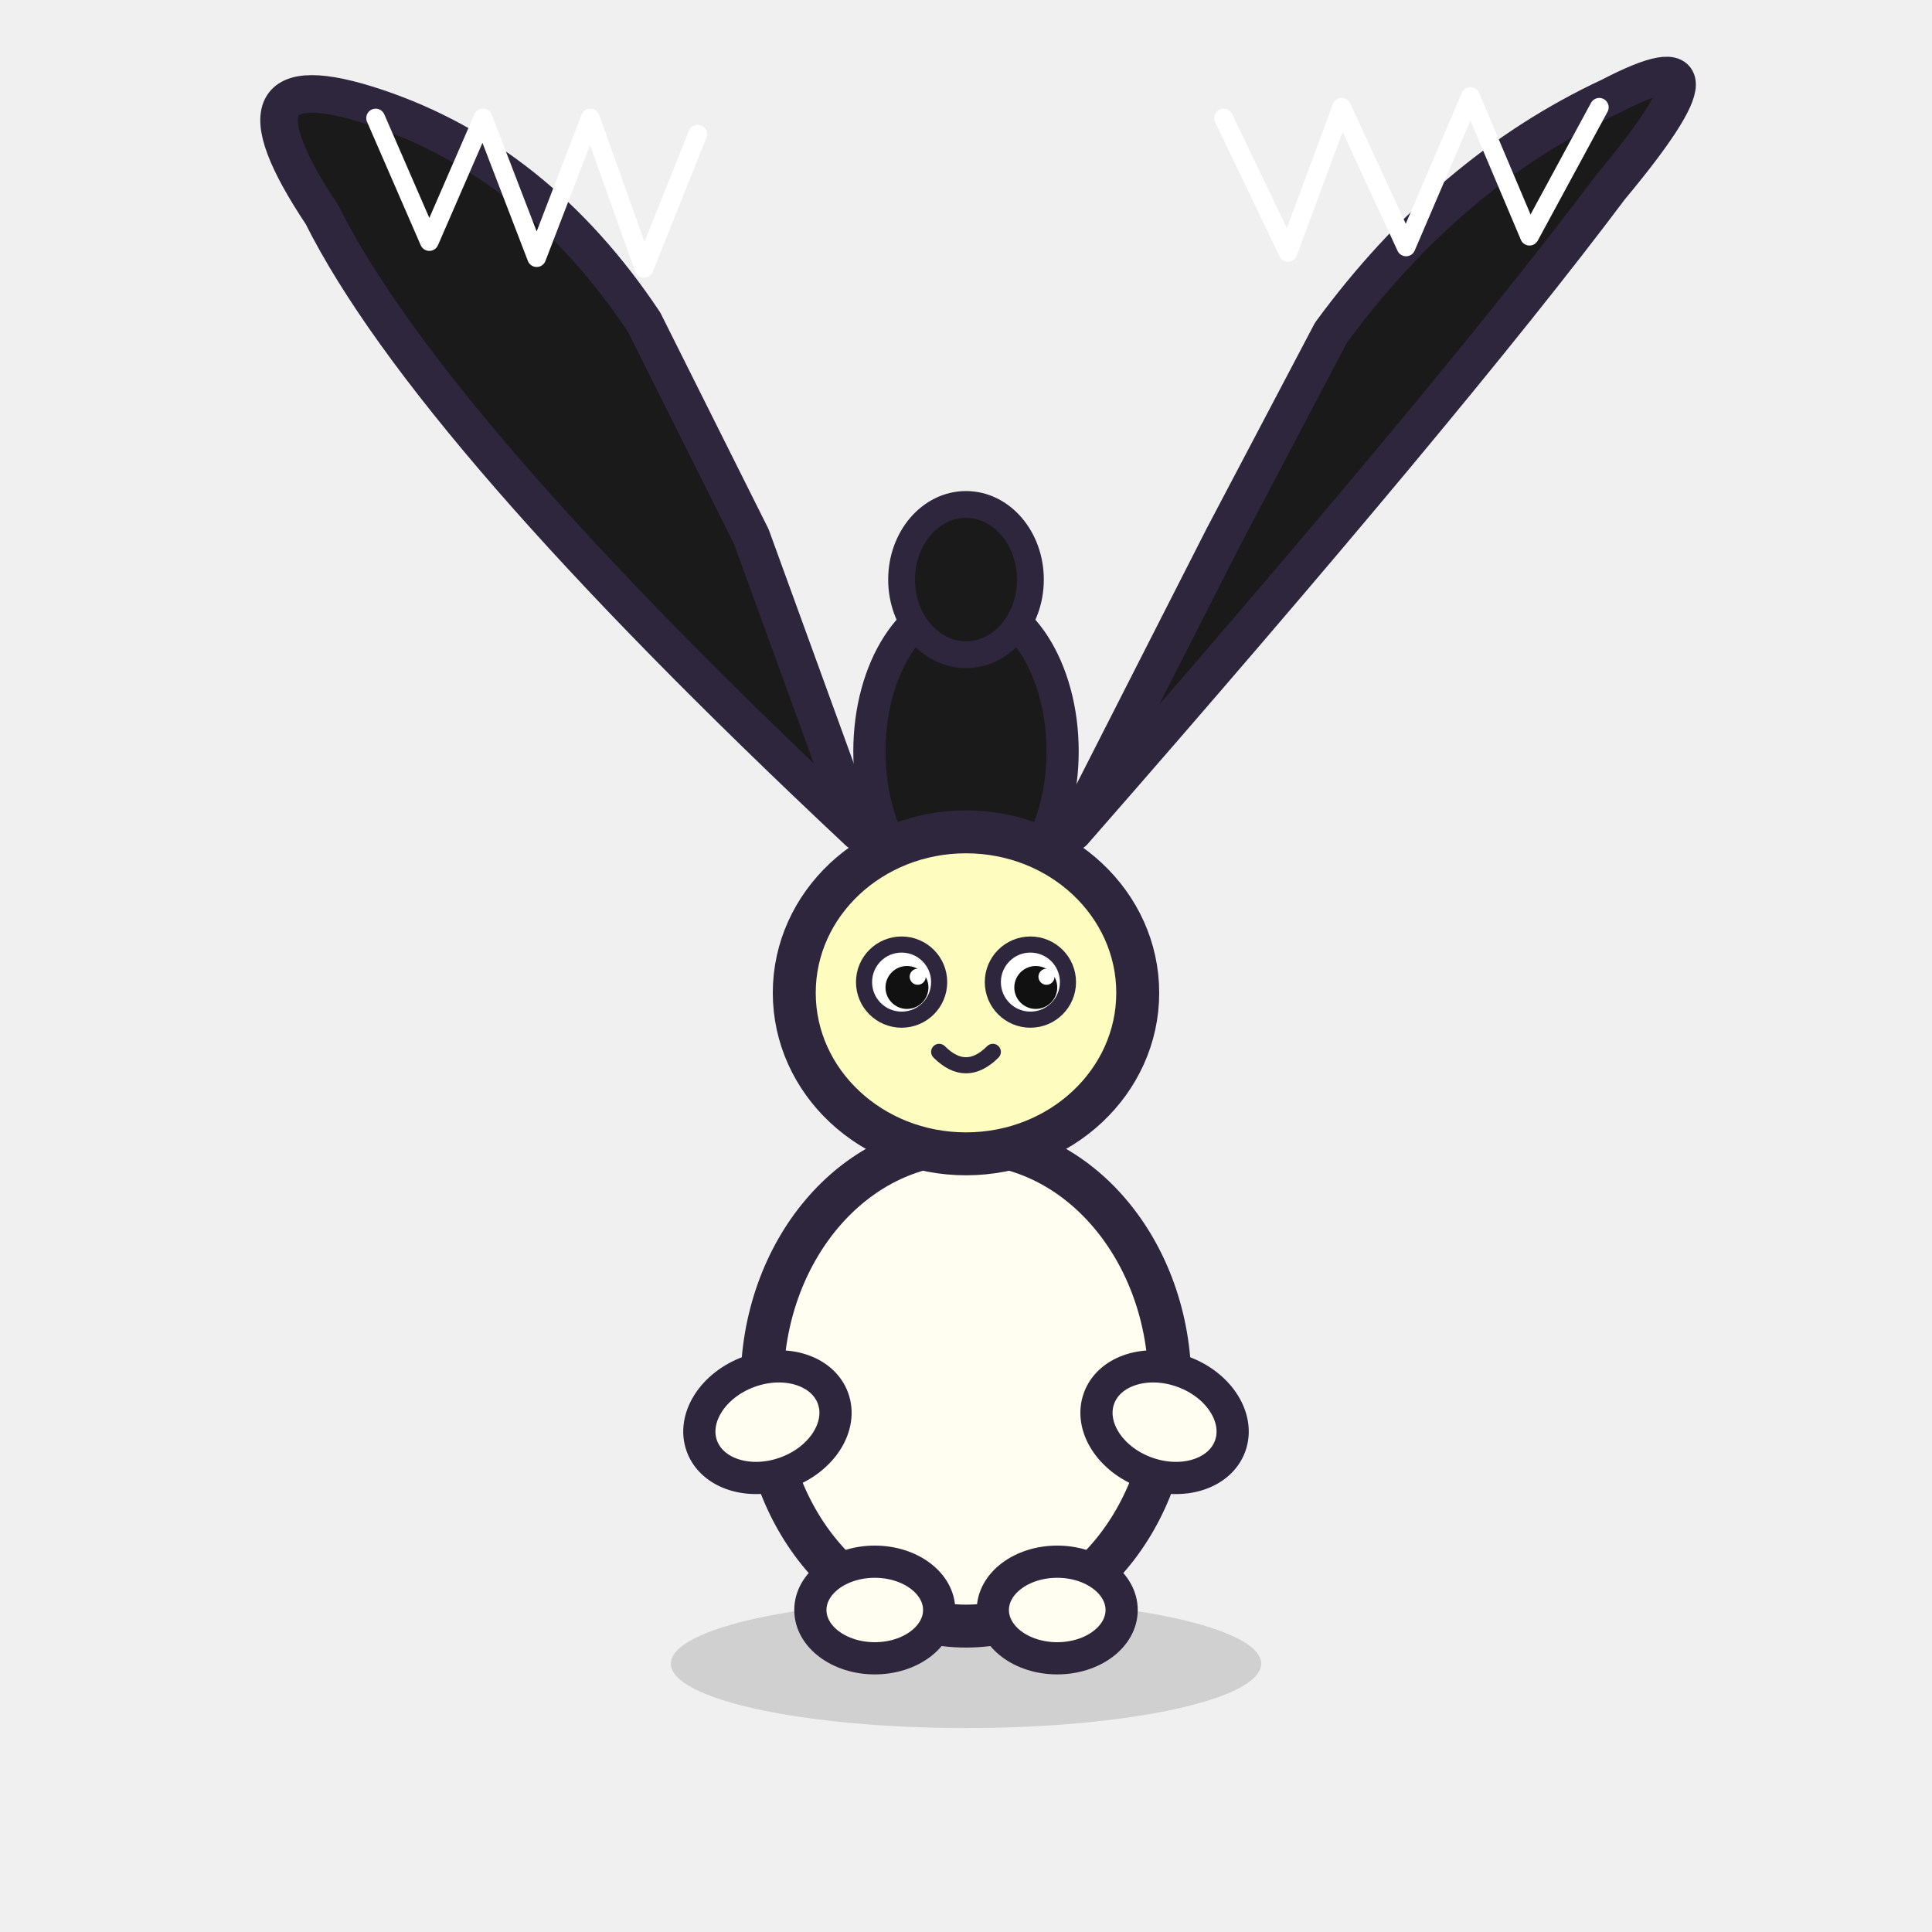
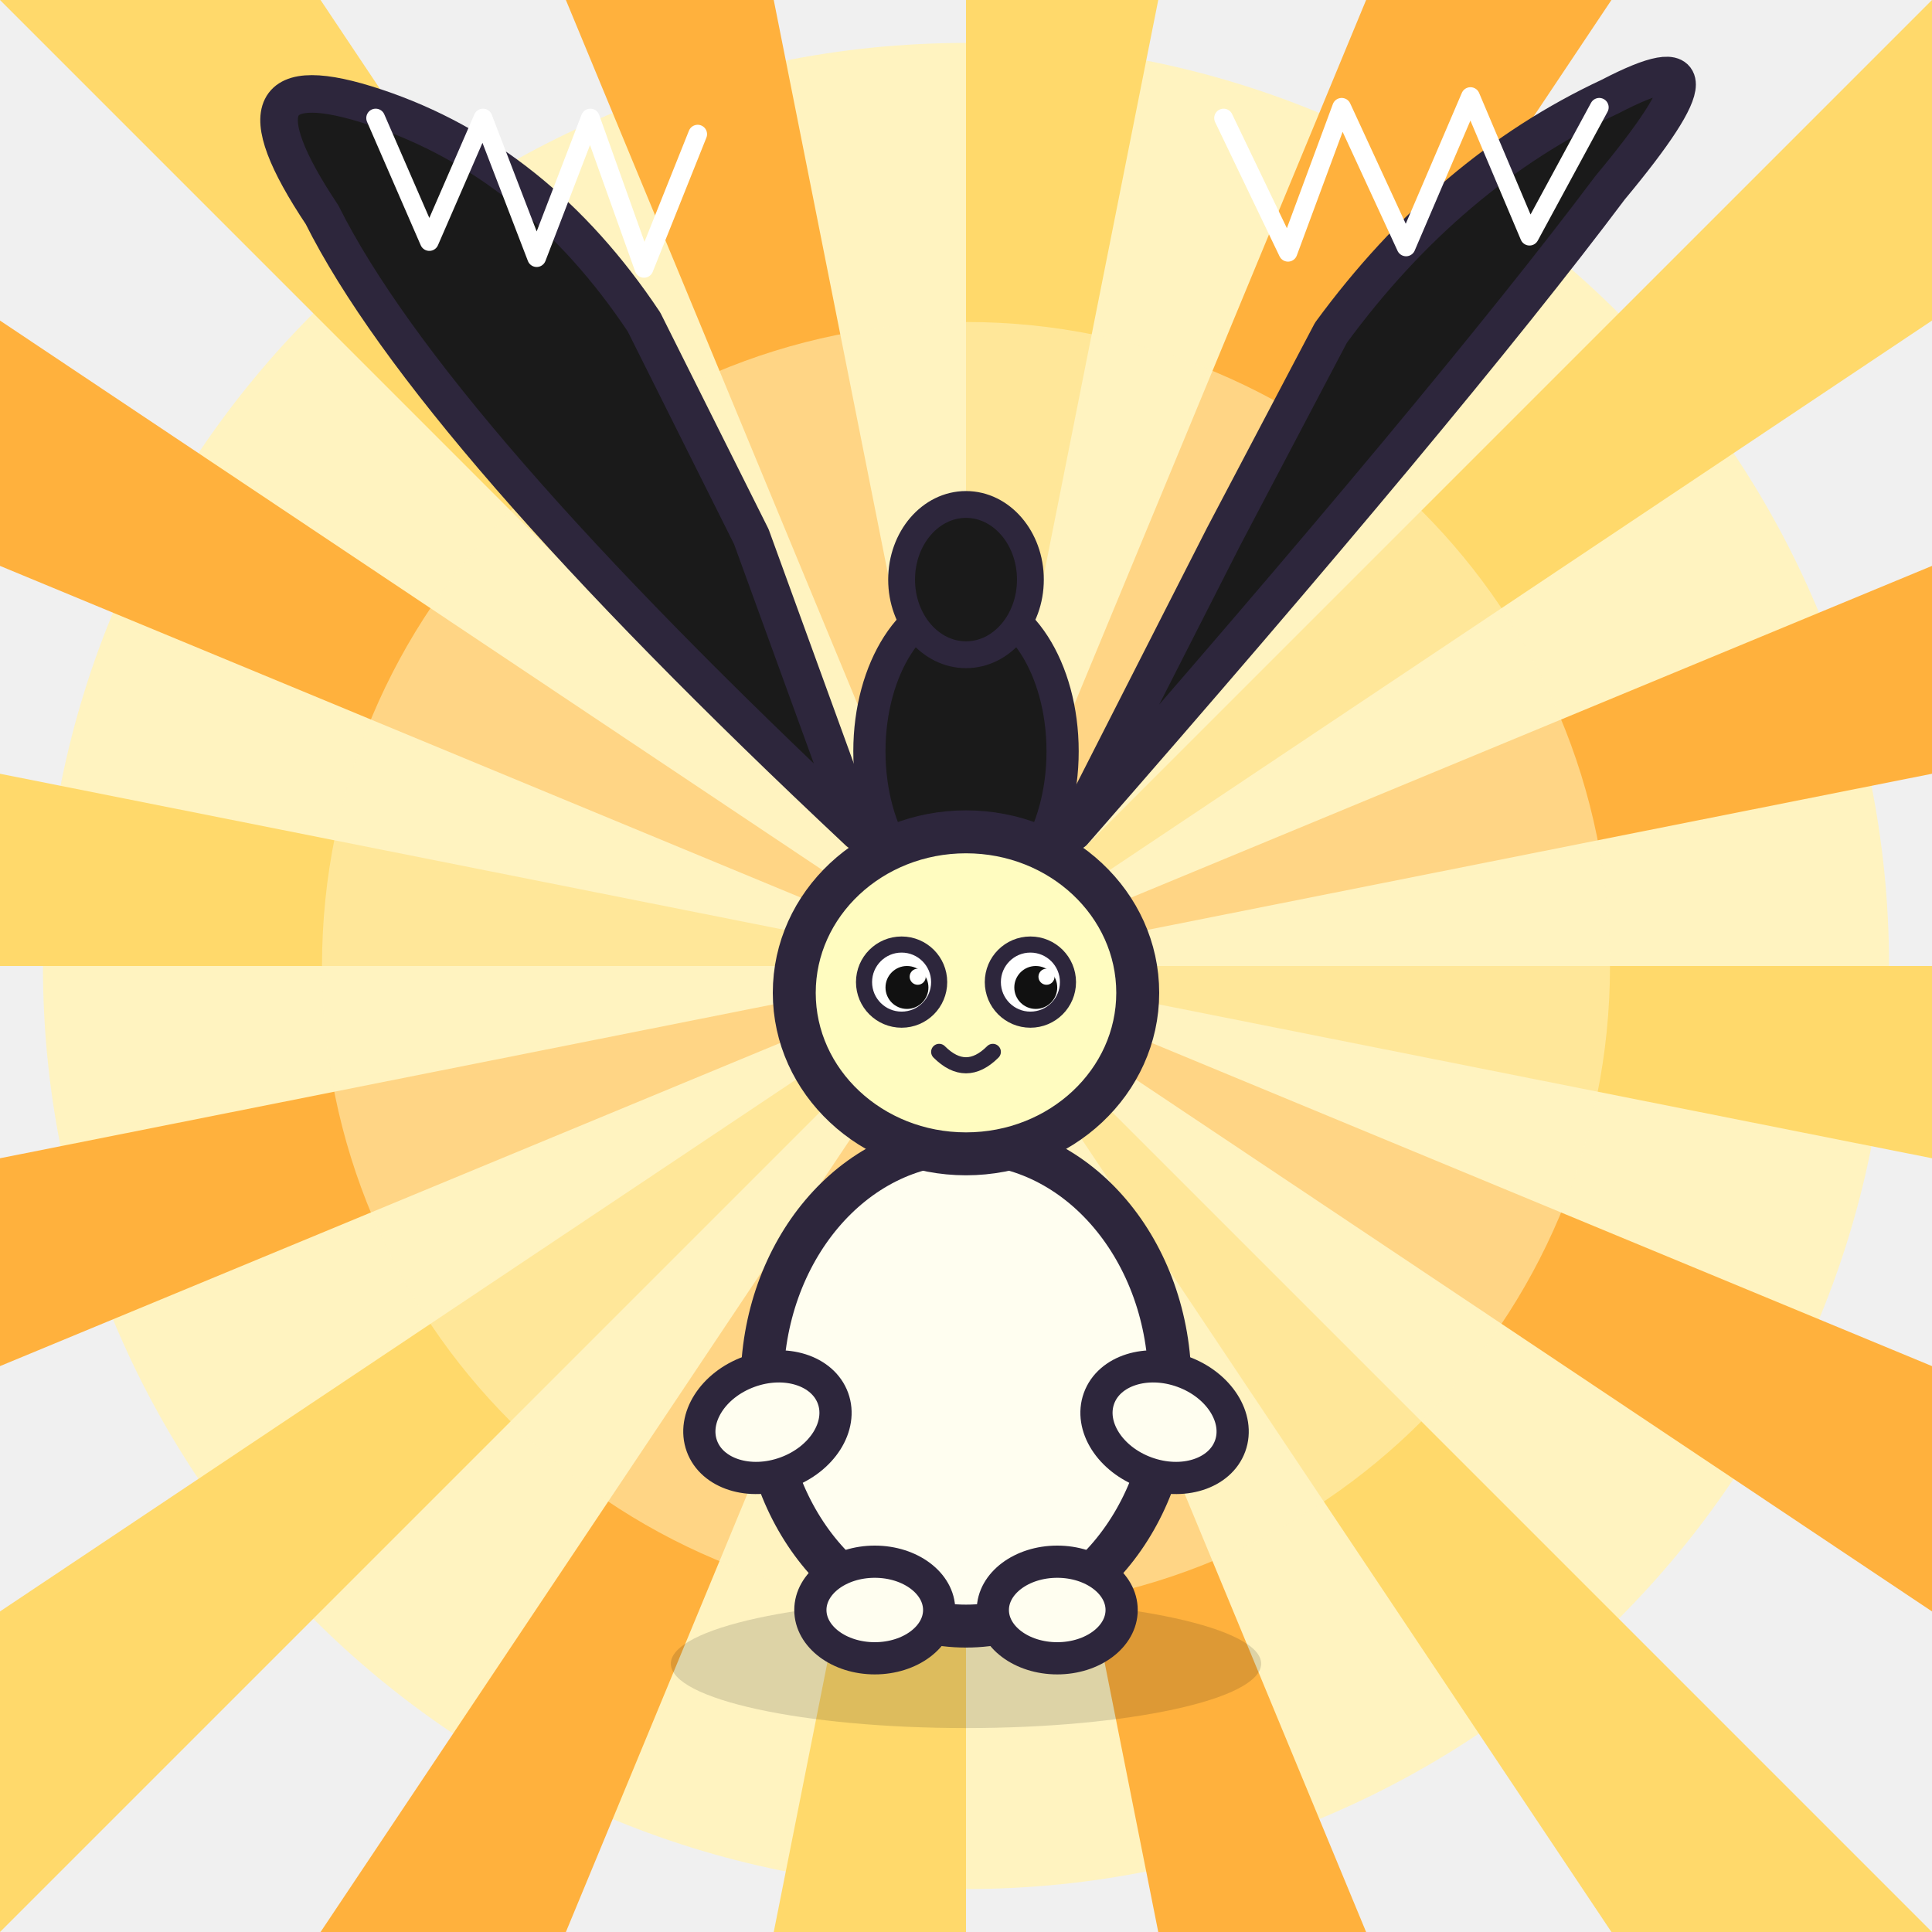
<svg xmlns="http://www.w3.org/2000/svg" viewBox="0 0 360 360">
+   <g id="mega-burst">
+     <circle cx="180" cy="180" r="172" fill="#fff3c0" />
+     <polygon points="180,180 450.0,180.0 444.8,232.7" fill="#ffd96b" />
+     <polygon points="180,180 429.4,283.3 404.5,330.0" fill="#ffb13d" />
+     <polygon points="180,180 370.9,370.9 330.0,404.5" fill="#ffd96b" />
+     <polygon points="180,180 283.3,429.4 232.7,444.8" fill="#ffb13d" />
+     <polygon points="180,180 180.0,450.0 127.3,444.8" fill="#ffd96b" />
+     <polygon points="180,180 76.7,429.4 30.0,404.5" fill="#ffb13d" />
+     <polygon points="180,180 -10.9,370.9 -44.5,330.0" fill="#ffd96b" />
+     <polygon points="180,180 -69.4,283.3 -84.8,232.7" fill="#ffb13d" />
+     <polygon points="180,180 -90.0,180.0 -84.8,127.3" fill="#ffd96b" />
+     <polygon points="180,180 -69.4,76.7 -44.5,30.0" fill="#ffb13d" />
+     <polygon points="180,180 -10.9,-10.9 30.0,-44.5" fill="#ffd96b" />
+     <polygon points="180,180 76.7,-69.4 127.3,-84.8" fill="#ffb13d" />
+     <polygon points="180,180 180.0,-90.0 232.7,-84.8" fill="#ffd96b" />
+     <polygon points="180,180 283.3,-69.4 330.0,-44.5" fill="#ffb13d" />
+     <polygon points="180,180 370.9,-10.9 404.5,30.0" fill="#ffd96b" />
+     <polygon points="180,180 429.4,76.7 444.8,127.3" fill="#ffb13d" />
+     <circle cx="180" cy="180" r="120" fill="#fff3c0" opacity="0.55" />
+   </g>
  <ellipse cx="180" cy="310" rx="55" ry="12" fill="#00000022" />
  <g stroke="#2d263c" stroke-linejoin="round" stroke-linecap="round">
    <path d="M160,155 Q80,80 60,40 Q40,10 70,20 Q100,30 120,60 L140,100 Z" fill="#1a1a1a" stroke-width="7" />
    <path d="M70,22 L80,45 L90,22 L100,48 L110,22 L120,50 L130,25" fill="none" stroke="white" stroke-width="3.5" stroke-linecap="round" />
  </g>
  <g stroke="#2d263c" stroke-linejoin="round" stroke-linecap="round">
    <path d="M200,155 Q270,75 300,35 Q325,5 300,18 Q270,32 248,62 L228,100 Z" fill="#1a1a1a" stroke-width="7" />
    <path d="M298,20 L285,44 L274,18 L262,46 L250,20 L240,47 L228,22" fill="none" stroke="white" stroke-width="3.5" stroke-linecap="round" />
  </g>
  <ellipse cx="180" cy="140" rx="18" ry="28" fill="#1a1a1a" stroke="#2d263c" stroke-width="6" stroke-linejoin="round" />
  <ellipse cx="180" cy="108" rx="12" ry="14" fill="#1a1a1a" stroke="#2d263c" stroke-width="5" stroke-linejoin="round" />
  <ellipse cx="180" cy="258" rx="38" ry="45" fill="#fffef0" stroke="#2d263c" stroke-width="8" stroke-linejoin="round" />
  <ellipse cx="180" cy="185" rx="32" ry="30" fill="#fffcc0" stroke="#2d263c" stroke-width="8" stroke-linejoin="round" />
  <circle cx="168" cy="183" r="7" fill="white" stroke="#2d263c" stroke-width="3" />
  <circle cx="169" cy="184" r="4" fill="#111111" />
  <circle cx="171" cy="182" r="1.5" fill="white" />
  <circle cx="192" cy="183" r="7" fill="white" stroke="#2d263c" stroke-width="3" />
  <circle cx="193" cy="184" r="4" fill="#111111" />
  <circle cx="195" cy="182" r="1.5" fill="white" />
  <path d="M175,196 Q180,201 185,196" fill="none" stroke="#2d263c" stroke-width="3" stroke-linecap="round" />
  <ellipse cx="143" cy="265" rx="13" ry="10" fill="#fffef0" stroke="#2d263c" stroke-width="6" stroke-linejoin="round" transform="rotate(-20,143,265)" />
  <ellipse cx="217" cy="265" rx="13" ry="10" fill="#fffef0" stroke="#2d263c" stroke-width="6" stroke-linejoin="round" transform="rotate(20,217,265)" />
  <ellipse cx="163" cy="300" rx="12" ry="9" fill="#fffef0" stroke="#2d263c" stroke-width="6" stroke-linejoin="round" />
  <ellipse cx="197" cy="300" rx="12" ry="9" fill="#fffef0" stroke="#2d263c" stroke-width="6" stroke-linejoin="round" />
</svg>
